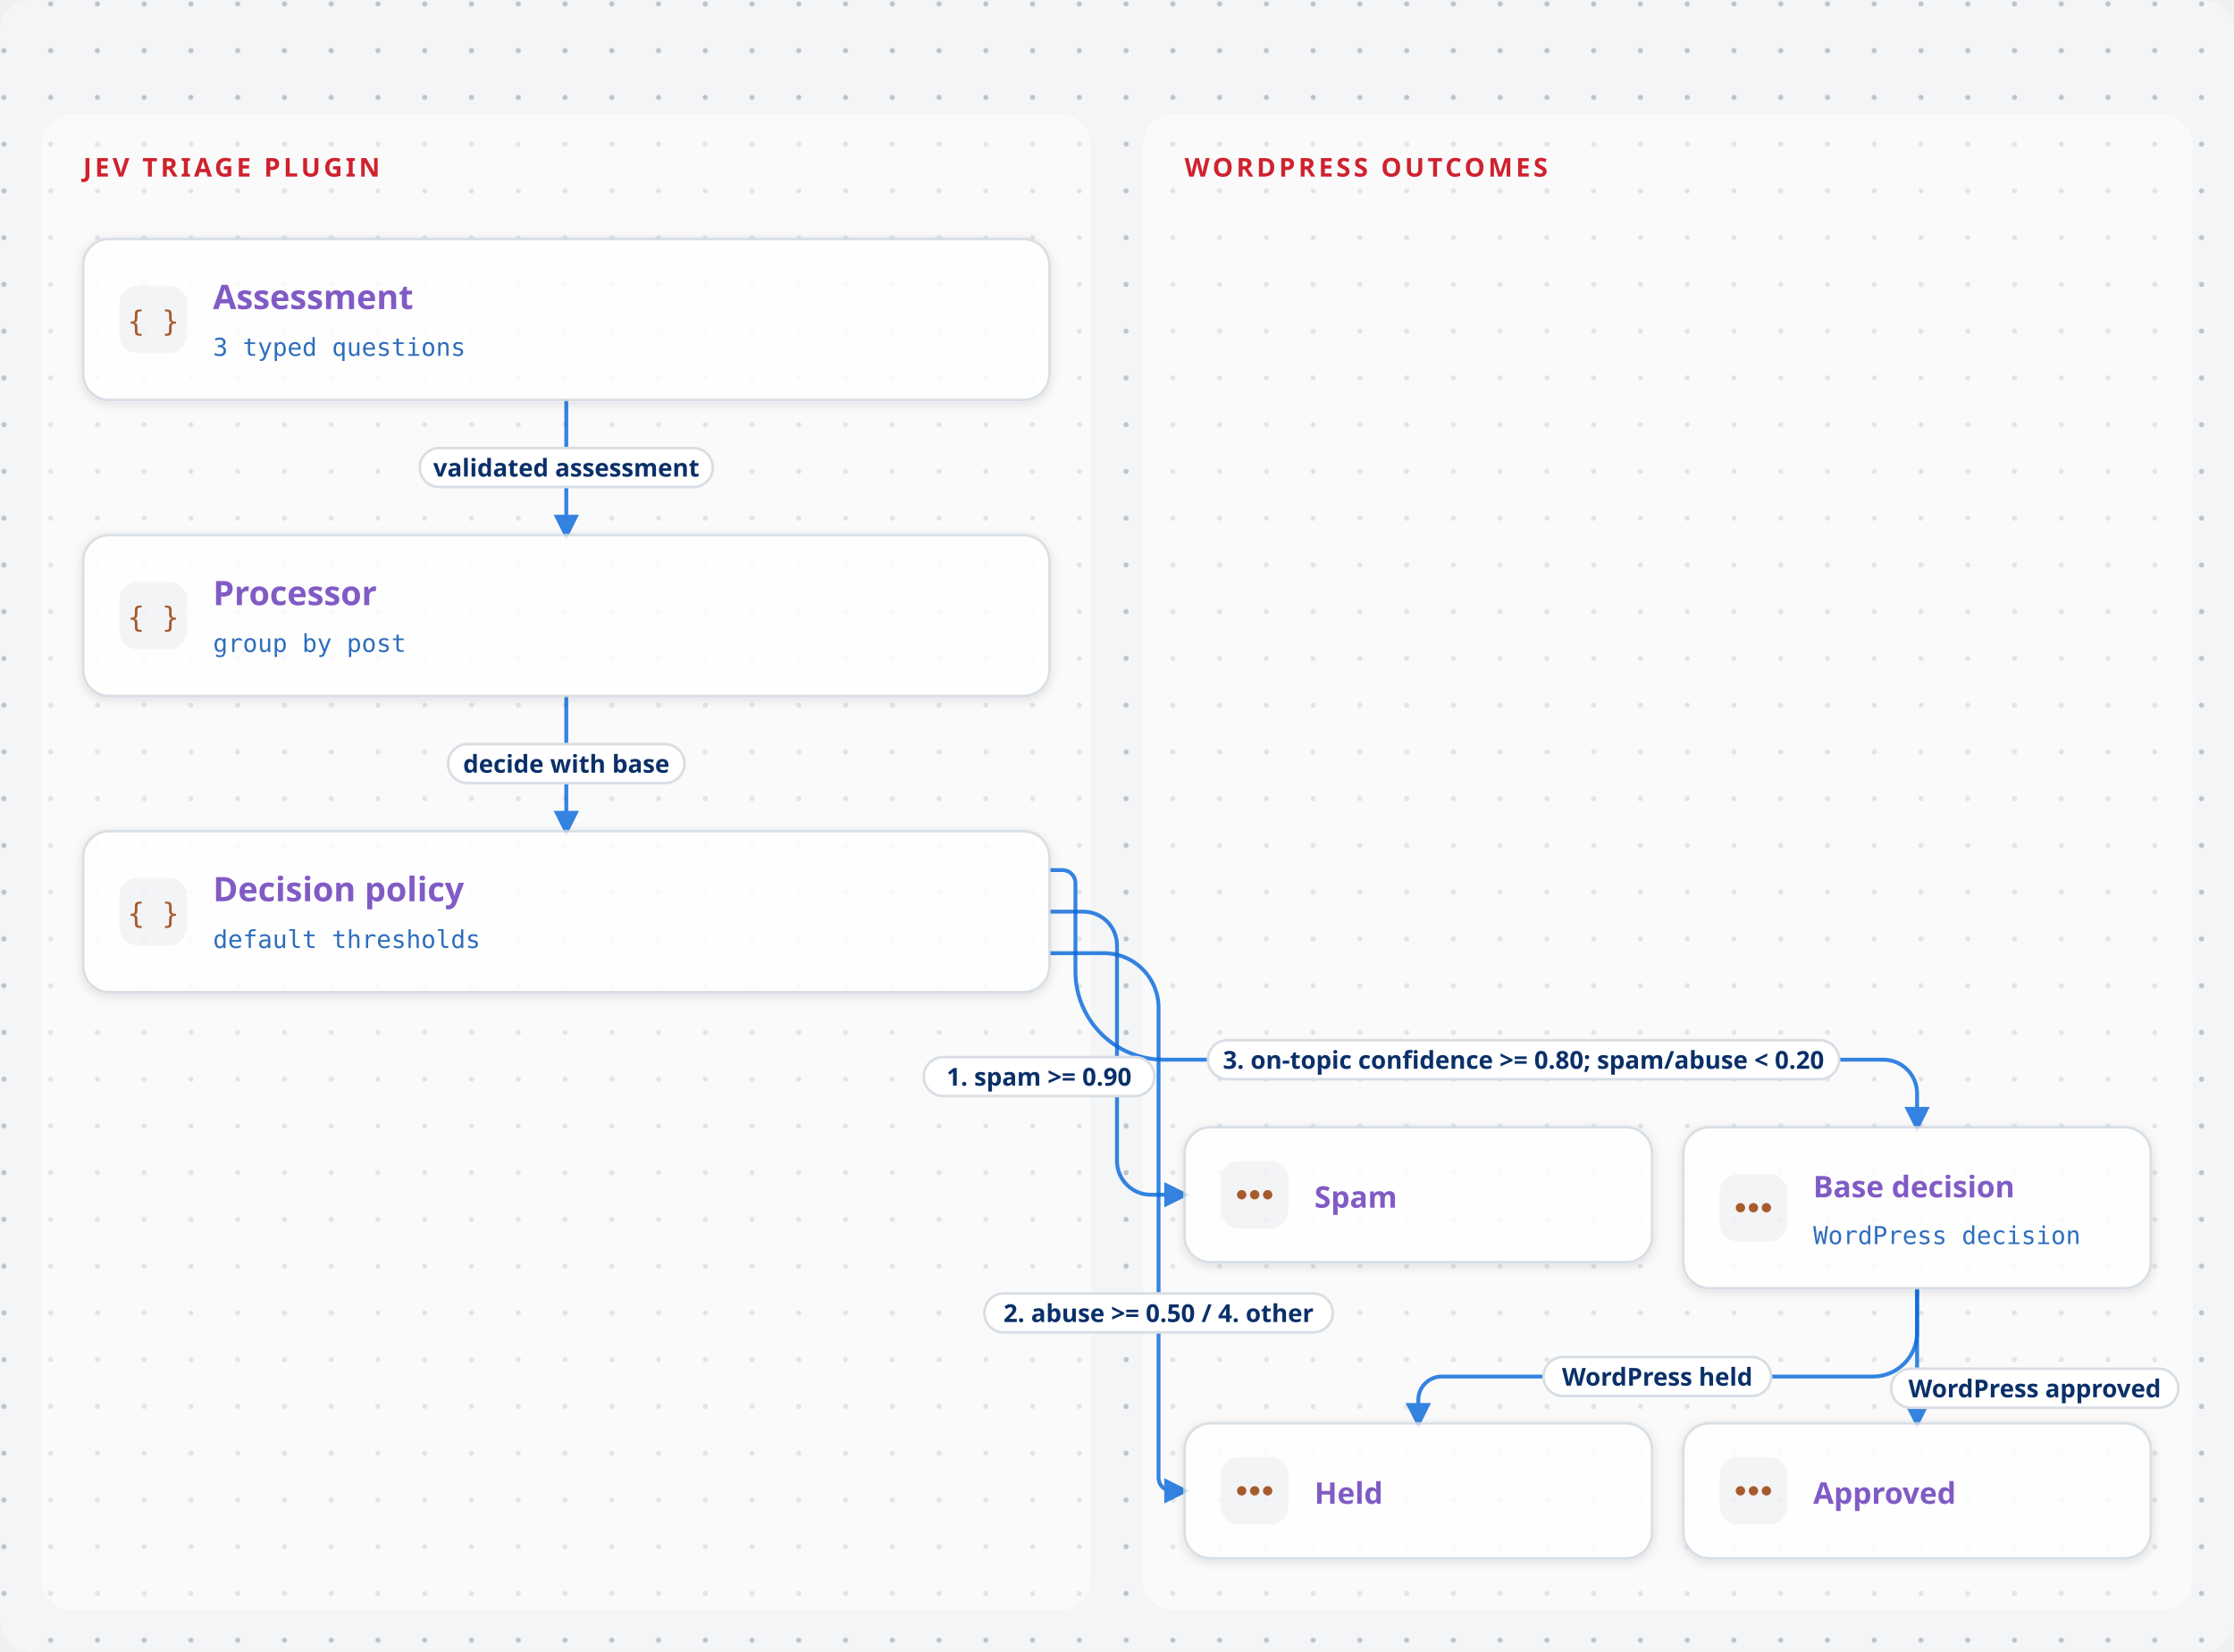
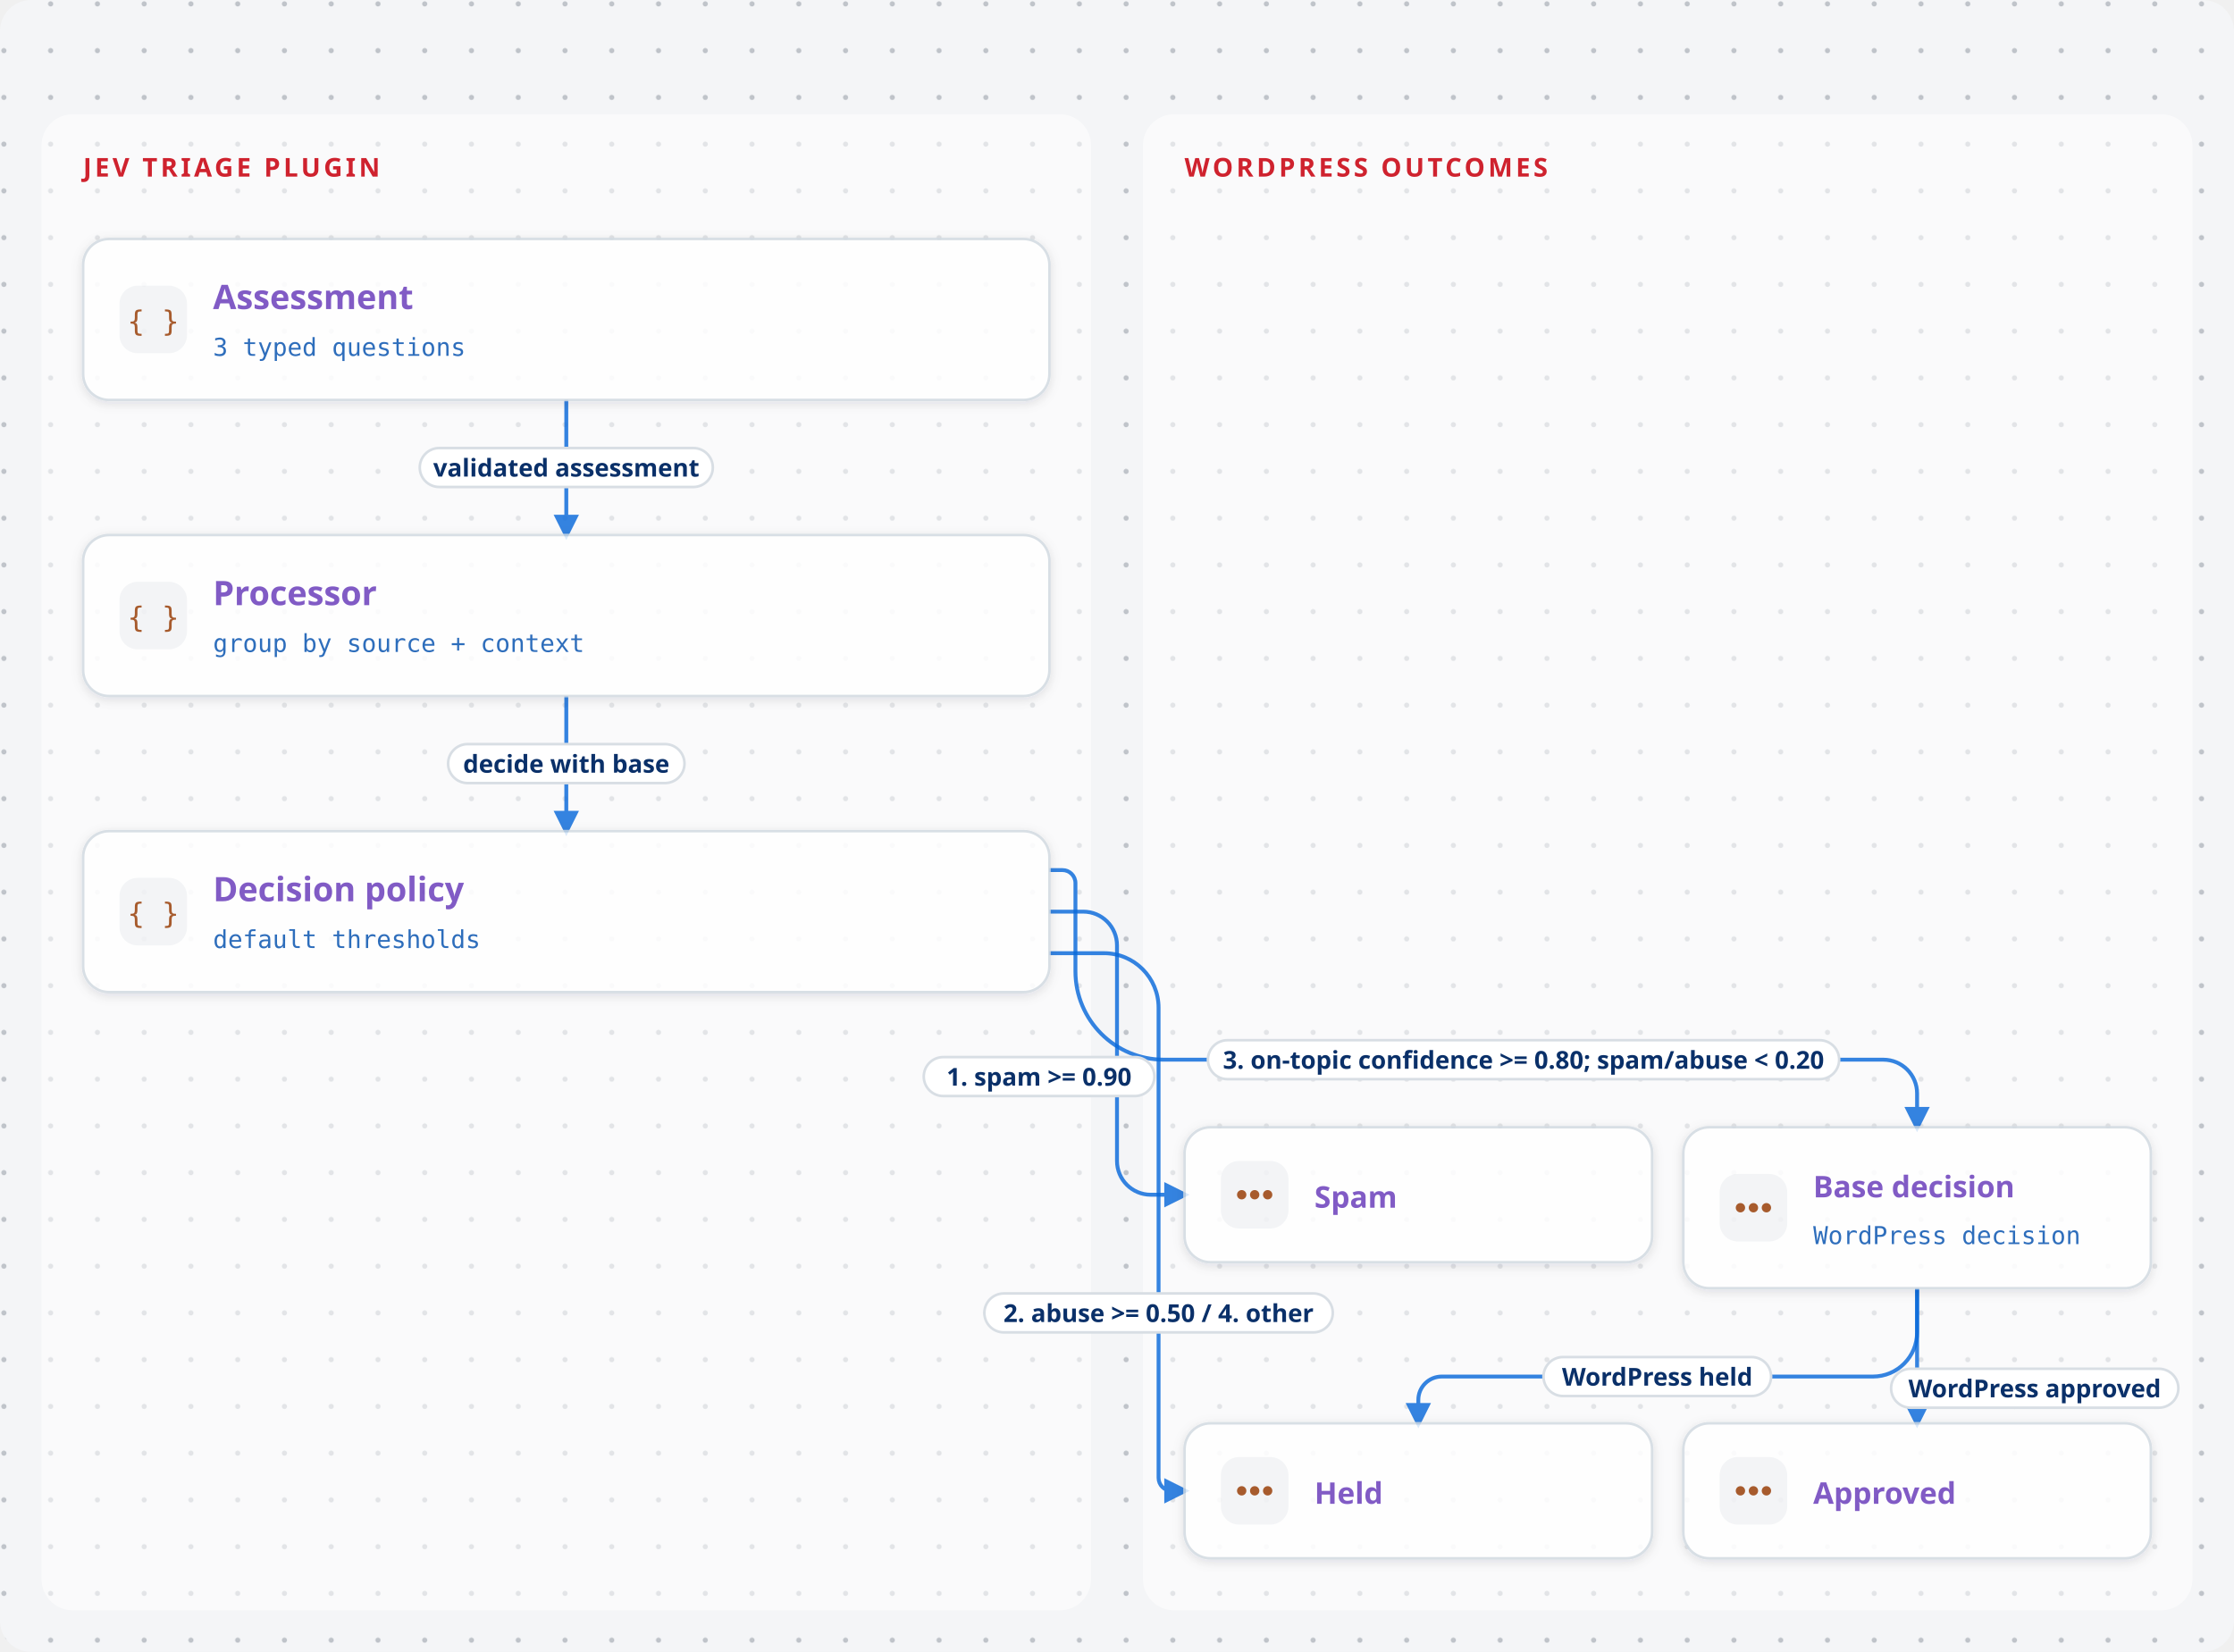
<svg xmlns="http://www.w3.org/2000/svg" viewBox="0 0 860 636" width="860" height="636" role="img" aria-label="Decision policy" font-family="-apple-system, BlinkMacSystemFont, &quot;Segoe UI&quot;, &quot;Noto Sans&quot;, Helvetica, Arial, sans-serif">
  <defs>
    <pattern id="dots" width="18" height="18" patternUnits="userSpaceOnUse">
      <circle cx="1.5" cy="1.5" r="1" fill="rgba(140,149,159,.5)" />
    </pattern>
    <marker id="mk-added" viewBox="0 0 10 10" refX="8" refY="5" markerWidth="6.5" markerHeight="6.5" orient="auto-start-reverse">
      <path d="M0,0 L10,5 L0,10 z" fill="#1f883d" />
    </marker>
    <marker id="mko-added" viewBox="0 0 10 10" refX="10" refY="5" markerWidth="6.5" markerHeight="6.5" orient="auto-start-reverse">
      <path d="M2,1 L10,5 L2,9" fill="none" stroke="#1f883d" stroke-width="1.6" stroke-linecap="round" stroke-linejoin="round" />
    </marker>
    <marker id="mk-modified" viewBox="0 0 10 10" refX="8" refY="5" markerWidth="6.5" markerHeight="6.5" orient="auto-start-reverse">
      <path d="M0,0 L10,5 L0,10 z" fill="#bf8700" />
    </marker>
    <marker id="mko-modified" viewBox="0 0 10 10" refX="10" refY="5" markerWidth="6.5" markerHeight="6.5" orient="auto-start-reverse">
      <path d="M2,1 L10,5 L2,9" fill="none" stroke="#bf8700" stroke-width="1.6" stroke-linecap="round" stroke-linejoin="round" />
    </marker>
    <marker id="mk-removed" viewBox="0 0 10 10" refX="8" refY="5" markerWidth="6.5" markerHeight="6.5" orient="auto-start-reverse">
      <path d="M0,0 L10,5 L0,10 z" fill="#cf222e" />
    </marker>
    <marker id="mko-removed" viewBox="0 0 10 10" refX="10" refY="5" markerWidth="6.5" markerHeight="6.5" orient="auto-start-reverse">
      <path d="M2,1 L10,5 L2,9" fill="none" stroke="#cf222e" stroke-width="1.6" stroke-linecap="round" stroke-linejoin="round" />
    </marker>
    <marker id="mk-neutral" viewBox="0 0 10 10" refX="8" refY="5" markerWidth="6.5" markerHeight="6.5" orient="auto-start-reverse">
      <path d="M0,0 L10,5 L0,10 z" fill="#0969da" />
    </marker>
    <marker id="mko-neutral" viewBox="0 0 10 10" refX="10" refY="5" markerWidth="6.5" markerHeight="6.5" orient="auto-start-reverse">
      <path d="M2,1 L10,5 L2,9" fill="none" stroke="#0969da" stroke-width="1.6" stroke-linecap="round" stroke-linejoin="round" />
    </marker>
  </defs>
  <rect x="0" y="0" width="860" height="636" rx="12" fill="#f4f5f7" />
  <rect x="0" y="0" width="860" height="636" rx="12" fill="url(#dots)" />
  <g>
    <rect class="lanebox" x="16" y="44" width="404" height="576" rx="12" fill="rgba(255,255,255,.55)" />
    <text class="lanelabel" x="32" y="68" font-size="10" font-weight="700" letter-spacing=".12em" fill="#cf222e">JEV TRIAGE PLUGIN</text>
    <rect class="lanebox" x="440" y="44" width="404" height="576" rx="12" fill="rgba(255,255,255,.55)" />
    <text class="lanelabel" x="456" y="68" font-size="10" font-weight="700" letter-spacing=".12em" fill="#cf222e">WORDPRESS OUTCOMES</text>
  </g>
  <g>
    <path class="edge edge-neutral context" d="M218,154 L218,206" marker-end="url(#mk-neutral)" fill="none" stroke="#0969da" stroke-width="1.5" opacity="0.82" />
    <path class="edge edge-neutral context" d="M218,268 L218,320" marker-end="url(#mk-neutral)" fill="none" stroke="#0969da" stroke-width="1.5" opacity="0.82" />
    <path class="edge edge-neutral context" d="M404,351 L417,351 C424.18,351 430,356.82 430,364 L430,447 C430,454.18 435.82,460 443,460 L456,460" marker-end="url(#mk-neutral)" fill="none" stroke="#0969da" stroke-width="1.5" opacity="0.82" />
    <path class="edge edge-neutral context" d="M404,367 L425,367 C436.6,367 446,376.4 446,388 L446,569 C446,571.76 448.24,574 451,574 L456,574" marker-end="url(#mk-neutral)" fill="none" stroke="#0969da" stroke-width="1.5" opacity="0.82" />
    <path class="edge edge-neutral context" d="M404,335 L409,335 C411.76,335 414,337.24 414,340 L414,374 C414,392.78 429.22,408 448,408 L725,408 C732.18,408 738,413.82 738,421 L738,434" marker-end="url(#mk-neutral)" fill="none" stroke="#0969da" stroke-width="1.5" opacity="0.82" />
    <path class="edge edge-neutral context" d="M738,496 L738,548" marker-end="url(#mk-neutral)" fill="none" stroke="#0969da" stroke-width="1.5" opacity="0.82" />
    <path class="edge edge-neutral context" d="M738,496 L738,513 C738,522.39 730.39,530 721,530 L555,530 C550.03,530 546,534.03 546,539 L546,548" marker-end="url(#mk-neutral)" fill="none" stroke="#0969da" stroke-width="1.5" opacity="0.82" />
  </g>
  <g>
    <g class="cardsh context" filter="drop-shadow(0 1px 2px rgba(31,35,40,.14))" opacity="0.82">
      <rect class="card" x="32" y="92" width="372" height="62" rx="10" fill="#ffffff" stroke-width="1" stroke="#d1d9e0" />
      <rect class="chip" x="46" y="110" width="26" height="26" rx="7" fill="#f1f3f5" />
      <g>
        <text class="glyph" x="59" y="127.5" text-anchor="middle" fill="#953800" font-size="11" font-family="ui-monospace, SFMono-Regular, &quot;SF Mono&quot;, Menlo, Consolas, monospace">{ }</text>
      </g>
      <text class="ntitle" x="82" y="119" font-size="13" font-weight="600" fill="#6639ba">Assessment</text>
      <text class="nsub" x="82" y="137" font-size="9.5" fill="#0550ae" font-family="ui-monospace, SFMono-Regular, &quot;SF Mono&quot;, Menlo, Consolas, monospace">3 typed questions</text>
    </g>
    <g class="cardsh context" filter="drop-shadow(0 1px 2px rgba(31,35,40,.14))" opacity="0.82">
      <rect class="card" x="32" y="206" width="372" height="62" rx="10" fill="#ffffff" stroke-width="1" stroke="#d1d9e0" />
      <rect class="chip" x="46" y="224" width="26" height="26" rx="7" fill="#f1f3f5" />
      <g>
        <text class="glyph" x="59" y="241.5" text-anchor="middle" fill="#953800" font-size="11" font-family="ui-monospace, SFMono-Regular, &quot;SF Mono&quot;, Menlo, Consolas, monospace">{ }</text>
      </g>
      <text class="ntitle" x="82" y="233" font-size="13" font-weight="600" fill="#6639ba">Processor</text>
-       <text class="nsub" x="82" y="251" font-size="9.5" fill="#0550ae" font-family="ui-monospace, SFMono-Regular, &quot;SF Mono&quot;, Menlo, Consolas, monospace">group by post</text>
+       <text class="nsub" x="82" y="251" font-size="9.5" fill="#0550ae" font-family="ui-monospace, SFMono-Regular, &quot;SF Mono&quot;, Menlo, Consolas, monospace">group by source + context</text>
    </g>
    <g class="cardsh context" filter="drop-shadow(0 1px 2px rgba(31,35,40,.14))" opacity="0.82">
      <rect class="card" x="32" y="320" width="372" height="62" rx="10" fill="#ffffff" stroke-width="1" stroke="#d1d9e0" />
      <rect class="chip" x="46" y="338" width="26" height="26" rx="7" fill="#f1f3f5" />
      <g>
        <text class="glyph" x="59" y="355.5" text-anchor="middle" fill="#953800" font-size="11" font-family="ui-monospace, SFMono-Regular, &quot;SF Mono&quot;, Menlo, Consolas, monospace">{ }</text>
      </g>
      <text class="ntitle" x="82" y="347" font-size="13" font-weight="600" fill="#6639ba">Decision policy</text>
      <text class="nsub" x="82" y="365" font-size="9.5" fill="#0550ae" font-family="ui-monospace, SFMono-Regular, &quot;SF Mono&quot;, Menlo, Consolas, monospace">default thresholds</text>
    </g>
    <g class="cardsh context" filter="drop-shadow(0 1px 2px rgba(31,35,40,.14))" opacity="0.82">
      <rect class="card" x="456" y="434" width="180" height="52" rx="10" fill="#ffffff" stroke-width="1" stroke="#d1d9e0" />
      <rect class="chip" x="470" y="447" width="26" height="26" rx="7" fill="#f1f3f5" />
      <g>
        <circle class="glyph" fill="#953800" cx="478" cy="460" r="1.8" />
        <circle class="glyph" fill="#953800" cx="483" cy="460" r="1.8" />
        <circle class="glyph" fill="#953800" cx="488" cy="460" r="1.8" />
      </g>
      <text class="ntitle" x="506" y="465" font-size="11.5" font-weight="600" fill="#6639ba">Spam</text>
    </g>
    <g class="cardsh context" filter="drop-shadow(0 1px 2px rgba(31,35,40,.14))" opacity="0.82">
      <rect class="card" x="648" y="434" width="180" height="62" rx="10" fill="#ffffff" stroke-width="1" stroke="#d1d9e0" />
      <rect class="chip" x="662" y="452" width="26" height="26" rx="7" fill="#f1f3f5" />
      <g>
        <circle class="glyph" fill="#953800" cx="670" cy="465" r="1.8" />
        <circle class="glyph" fill="#953800" cx="675" cy="465" r="1.8" />
        <circle class="glyph" fill="#953800" cx="680" cy="465" r="1.8" />
      </g>
      <text class="ntitle" x="698" y="461" font-size="11.5" font-weight="600" fill="#6639ba">Base decision</text>
      <text class="nsub" x="698" y="479" font-size="9.5" fill="#0550ae" font-family="ui-monospace, SFMono-Regular, &quot;SF Mono&quot;, Menlo, Consolas, monospace">WordPress decision</text>
    </g>
    <g class="cardsh context" filter="drop-shadow(0 1px 2px rgba(31,35,40,.14))" opacity="0.82">
      <rect class="card" x="456" y="548" width="180" height="52" rx="10" fill="#ffffff" stroke-width="1" stroke="#d1d9e0" />
      <rect class="chip" x="470" y="561" width="26" height="26" rx="7" fill="#f1f3f5" />
      <g>
        <circle class="glyph" fill="#953800" cx="478" cy="574" r="1.8" />
        <circle class="glyph" fill="#953800" cx="483" cy="574" r="1.8" />
        <circle class="glyph" fill="#953800" cx="488" cy="574" r="1.8" />
      </g>
      <text class="ntitle" x="506" y="579" font-size="11.5" font-weight="600" fill="#6639ba">Held</text>
    </g>
    <g class="cardsh context" filter="drop-shadow(0 1px 2px rgba(31,35,40,.14))" opacity="0.82">
      <rect class="card" x="648" y="548" width="180" height="52" rx="10" fill="#ffffff" stroke-width="1" stroke="#d1d9e0" />
      <rect class="chip" x="662" y="561" width="26" height="26" rx="7" fill="#f1f3f5" />
      <g>
        <circle class="glyph" fill="#953800" cx="670" cy="574" r="1.8" />
        <circle class="glyph" fill="#953800" cx="675" cy="574" r="1.8" />
        <circle class="glyph" fill="#953800" cx="680" cy="574" r="1.8" />
      </g>
      <text class="ntitle" x="698" y="579" font-size="11.5" font-weight="600" fill="#6639ba">Approved</text>
    </g>
  </g>
  <g>
    <g>
      <rect class="lpill" x="161.59" y="172.5" width="112.82" height="15" rx="7.5" fill="#ffffff" stroke="#d8dee4" stroke-width="1" />
      <text class="ltext" x="218" y="183.5" text-anchor="middle" font-size="9.5" font-weight="600" fill="#0a3069">validated assessment</text>
    </g>
    <g>
      <rect class="lpill" x="172.5" y="286.5" width="91" height="15" rx="7.5" fill="#ffffff" stroke="#d8dee4" stroke-width="1" />
      <text class="ltext" x="218" y="297.5" text-anchor="middle" font-size="9.5" font-weight="600" fill="#0a3069">decide with base</text>
    </g>
    <g>
      <rect class="lpill" x="355.61" y="407" width="88.78" height="15" rx="7.5" fill="#ffffff" stroke="#d8dee4" stroke-width="1" />
      <text class="ltext" x="400" y="418" text-anchor="middle" font-size="9.5" font-weight="600" fill="#0a3069">1. spam &gt;= 0.90</text>
    </g>
    <g>
      <rect class="lpill" x="378.94" y="498" width="134.13" height="15" rx="7.5" fill="#ffffff" stroke="#d8dee4" stroke-width="1" />
      <text class="ltext" x="446" y="509" text-anchor="middle" font-size="9.5" font-weight="600" fill="#0a3069">2. abuse &gt;= 0.50 / 4. other</text>
    </g>
    <g>
      <rect class="lpill" x="465" y="400.5" width="243" height="15" rx="7.5" fill="#ffffff" stroke="#d8dee4" stroke-width="1" />
      <text class="ltext" x="586.5" y="411.5" text-anchor="middle" font-size="9.5" font-weight="600" fill="#0a3069">3. on-topic confidence &gt;= 0.80; spam/abuse &lt; 0.20</text>
    </g>
    <g>
      <rect class="lpill" x="728" y="527" width="110.58" height="15" rx="7.5" fill="#ffffff" stroke="#d8dee4" stroke-width="1" />
      <text class="ltext" x="783.29" y="538" text-anchor="middle" font-size="9.5" font-weight="600" fill="#0a3069">WordPress approved</text>
    </g>
    <g>
      <rect class="lpill" x="594.18" y="522.5" width="87.63" height="15" rx="7.5" fill="#ffffff" stroke="#d8dee4" stroke-width="1" />
      <text class="ltext" x="638" y="533.5" text-anchor="middle" font-size="9.5" font-weight="600" fill="#0a3069">WordPress held</text>
    </g>
  </g>
</svg>
